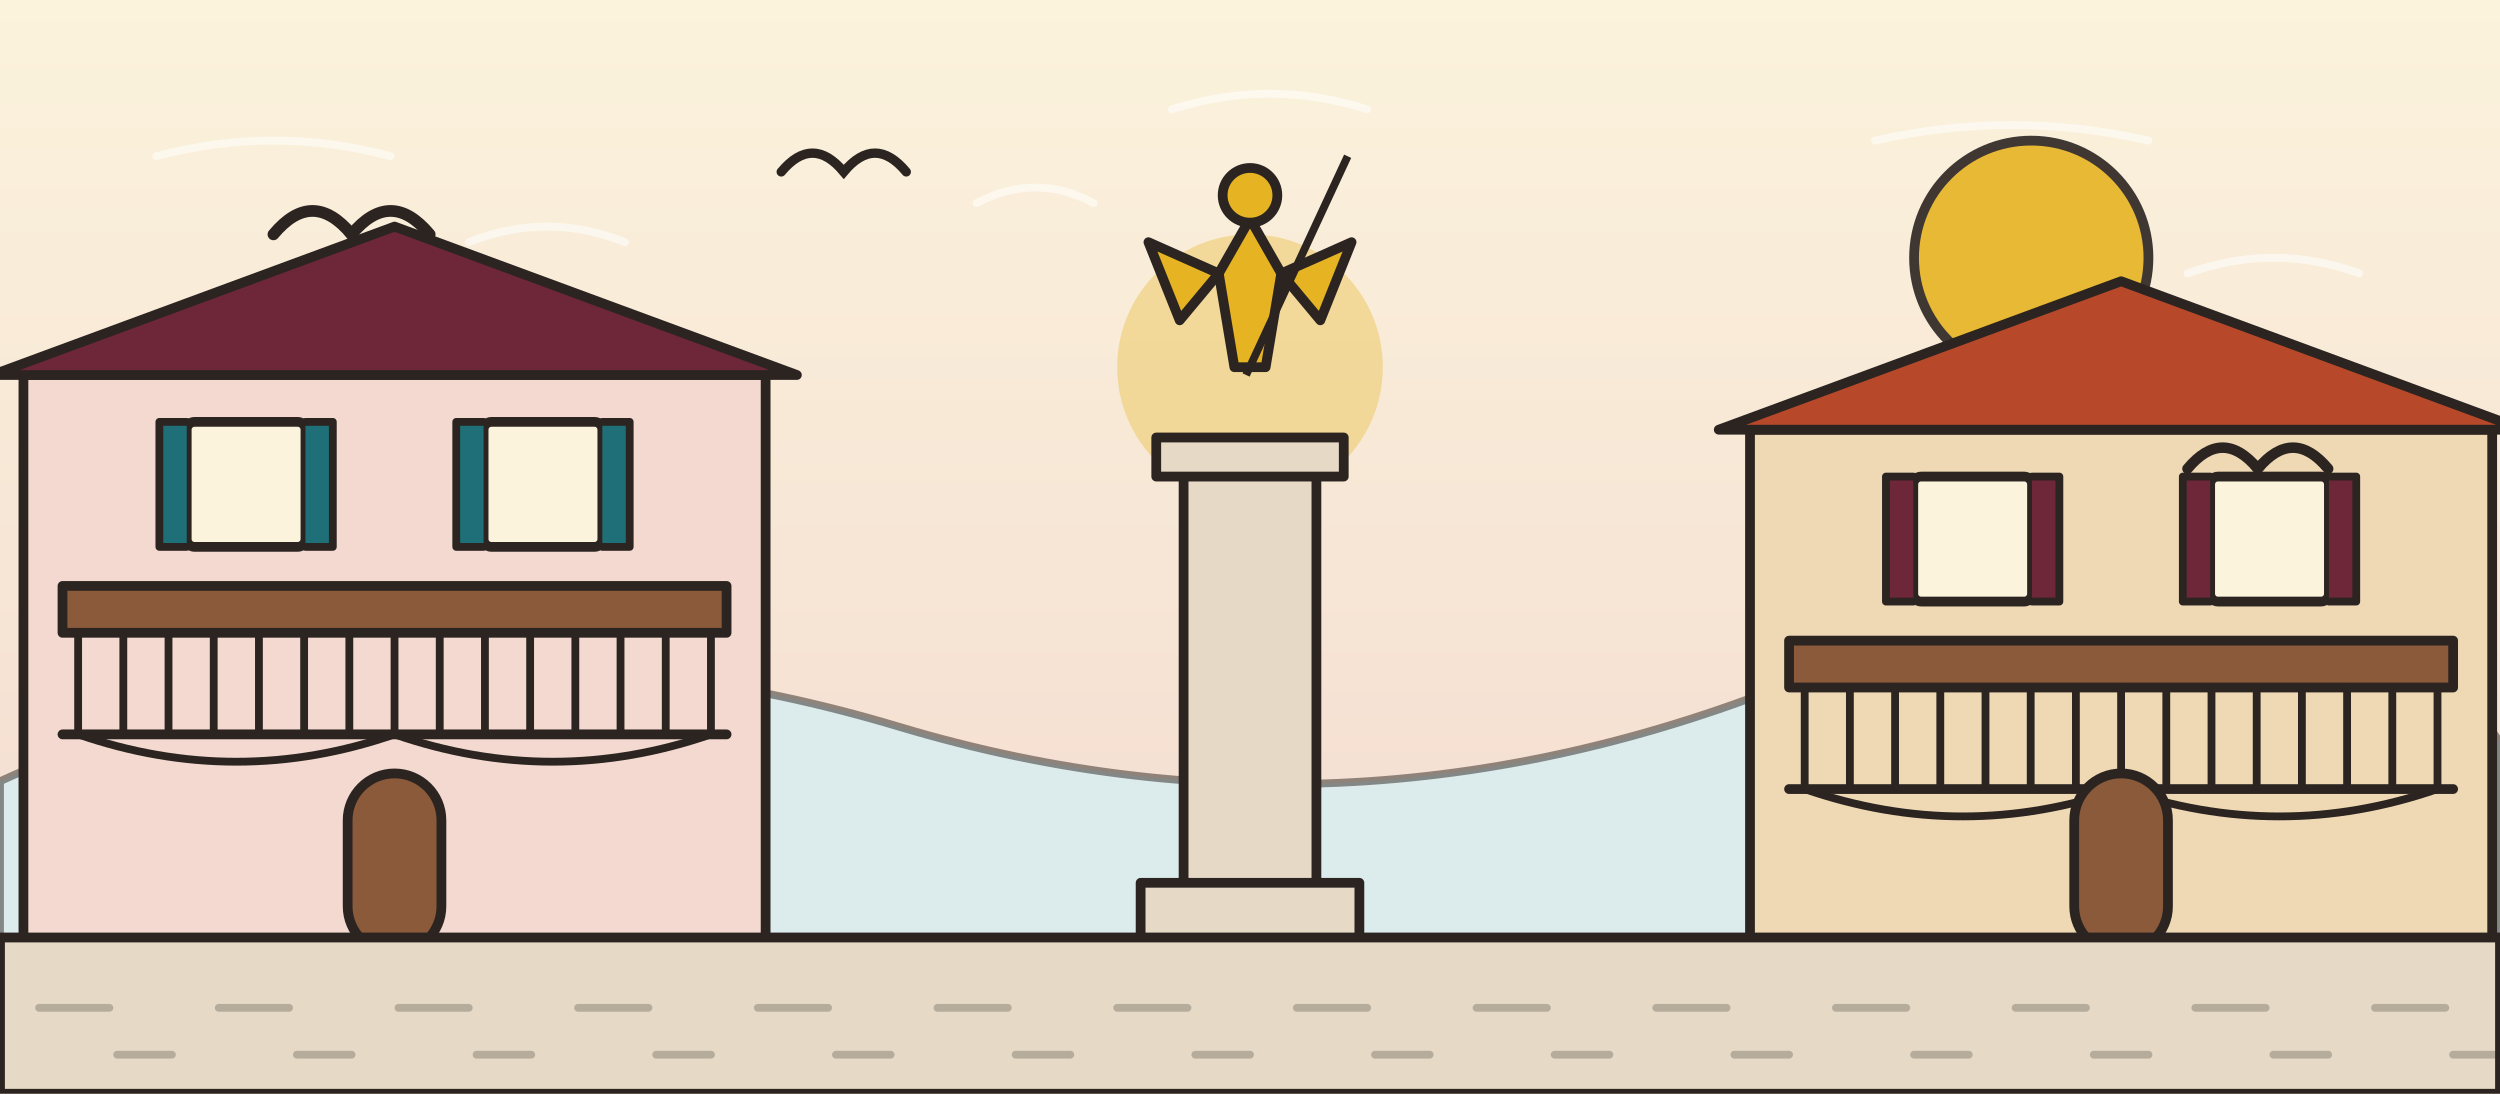
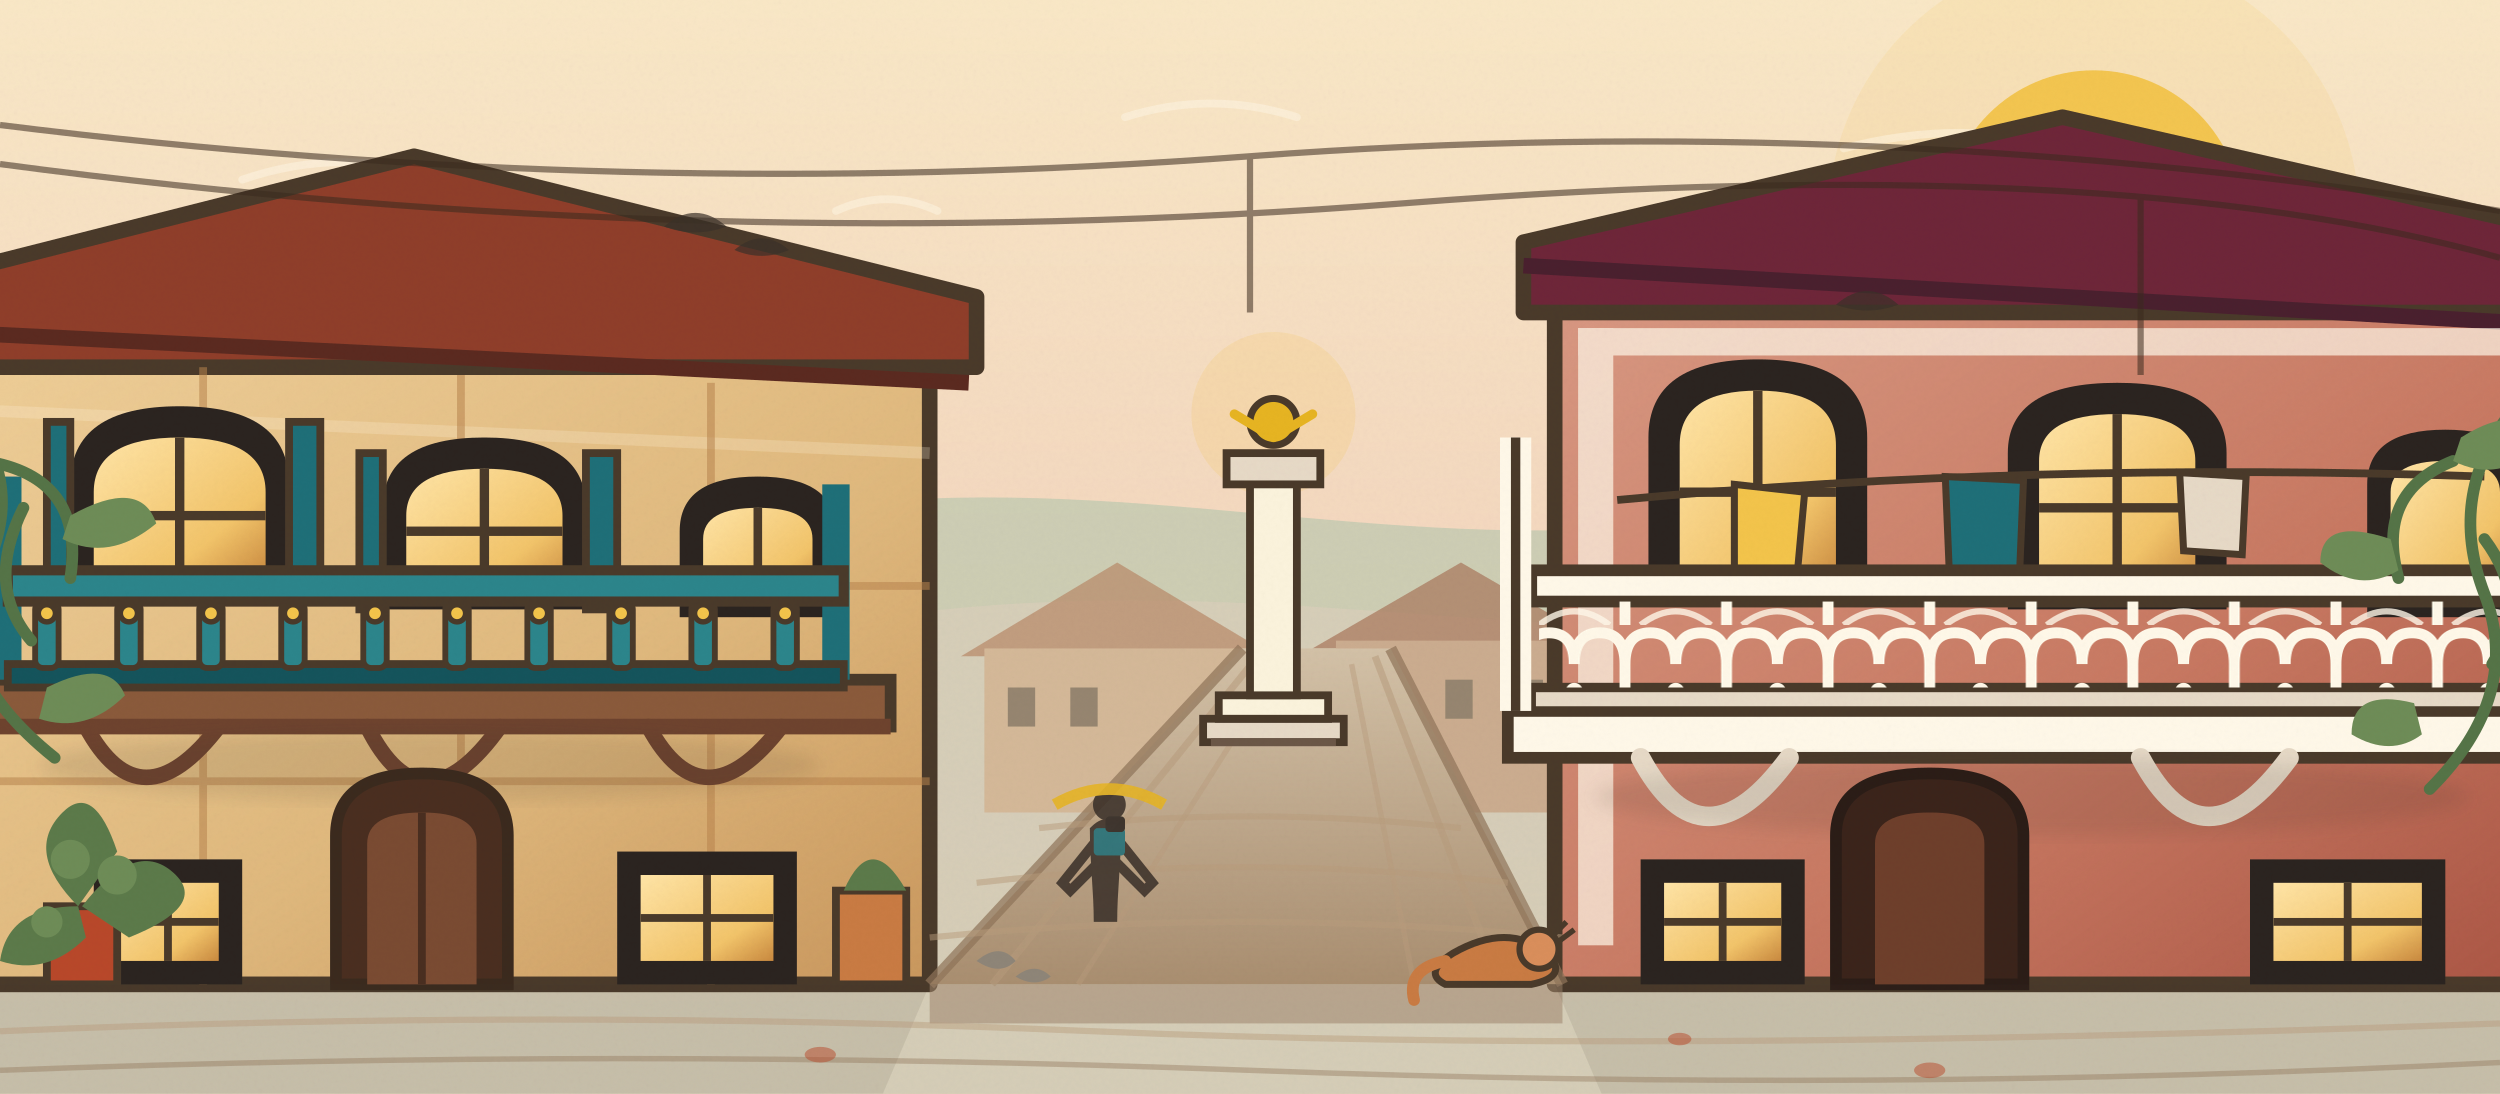
- <svg xmlns="http://www.w3.org/2000/svg" viewBox="0 0 640 280" preserveAspectRatio="xMidYMid slice" role="img" aria-label="Старый город">
+ <svg xmlns="http://www.w3.org/2000/svg" viewBox="0 0 640 280" preserveAspectRatio="xMidYMid slice" role="img" aria-label="Сололаки: старый город, резные балконы и площадь Свободы">
  <defs>
    <linearGradient id="sky" x1="0" y1="0" x2="0" y2="1">
-       <stop offset="0" stop-color="#FBF3DC" />
-       <stop offset="1" stop-color="#F3D9CF" />
-     </linearGradient>
+       <stop offset="0" stop-color="#F9E7C6" />
+       <stop offset=".55" stop-color="#F3D6BE" />
+       <stop offset="1" stop-color="#EBC3A4" />
+     </linearGradient>
+     <linearGradient id="wallLeft" x1="0" y1="0" x2="1" y2="1">
+       <stop offset="0" stop-color="#F0D19B" />
+       <stop offset=".62" stop-color="#DFB87D" />
+       <stop offset="1" stop-color="#C9975D" />
+     </linearGradient>
+     <linearGradient id="wallRight" x1="0" y1="0" x2="1" y2="1">
+       <stop offset="0" stop-color="#D99A84" />
+       <stop offset=".58" stop-color="#C87962" />
+       <stop offset="1" stop-color="#A95443" />
+     </linearGradient>
+     <linearGradient id="wood" x1="0" y1="0" x2="0" y2="1">
+       <stop offset="0" stop-color="#3A9297" />
+       <stop offset=".55" stop-color="#1F6F78" />
+       <stop offset="1" stop-color="#15545C" />
+     </linearGradient>
+     <linearGradient id="road" x1="0" y1="0" x2="0" y2="1">
+       <stop offset="0" stop-color="#D3C1A7" />
+       <stop offset="1" stop-color="#A98E70" />
+     </linearGradient>
+     <linearGradient id="glass" x1="0" y1="0" x2="1" y2="1">
+       <stop offset="0" stop-color="#FFE4A6" />
+       <stop offset=".7" stop-color="#F2C46A" />
+       <stop offset="1" stop-color="#C9893F" />
+     </linearGradient>
+     <filter id="soft">
+       <feGaussianBlur stdDeviation="2.2" />
+     </filter>
+     <filter id="grain">
+       <feTurbulence type="fractalNoise" baseFrequency=".88" numOctaves="2" seed="17" stitchTiles="stitch" />
+       <feColorMatrix type="saturate" values="0" />
+       <feComponentTransfer>
+         <feFuncA type="table" tableValues="0 .09" />
+       </feComponentTransfer>
+     </filter>
+     <pattern id="lace" x="0" y="0" width="26" height="32" patternUnits="userSpaceOnUse">
+       <path d="M0 32V10Q0 2 6.5 2Q13 2 13 10Q13 2 19.5 2Q26 2 26 10V32" fill="none" stroke="#FFF8E8" stroke-width="2.8" />
+       <circle cx="13" cy="17" r="2.2" fill="#FFF8E8" />
+       <path d="M4 32q9-7 18 0" fill="none" stroke="#FFF8E8" stroke-width="1.6" opacity=".8" />
+     </pattern>
  </defs>
  <rect width="640" height="280" fill="url(#sky)" />
-   <g stroke="#fff" stroke-opacity=".55" stroke-width="2" stroke-linecap="round" fill="none">
-     <path d="M40 40 q30.0 -8 60 0" />
-     <path d="M120 62 q20.0 -8 40 0" />
-     <path d="M480 36 q35.0 -8 70 0" />
-     <path d="M560 70 q22.0 -8 44 0" />
-     <path d="M300 28 q25.0 -8 50 0" />
-     <path d="M250 52 q15.0 -8 30 0" />
-   </g>
-   <circle cx="520" cy="66" r="30" fill="#E6B422" opacity=".9" stroke="#2B2420" stroke-width="2.5" />
-   <path d="M0 200 Q110 150 230 186 T470 170 T640 190 V250 H0Z" fill="#DCEBEC" stroke="#2B2420" stroke-width="2" stroke-opacity=".5" />
-   <g stroke="#2B2420" stroke-width="2.5" stroke-linejoin="round" stroke-linecap="round">
-     <path d="M6 96 H196 V244 H6 Z" fill="#F3D9CF" />
-     <path d="M-2 96 L101.0 58 L204 96 Z" fill="#6E2639" />
-     <rect x="16" y="150" width="170" height="12" fill="#8a5a3b" />
-     <path d="M20.0 162 v26" stroke-width="2" />
-     <path d="M31.571 162 v26" stroke-width="2" />
-     <path d="M43.143 162 v26" stroke-width="2" />
-     <path d="M54.714 162 v26" stroke-width="2" />
-     <path d="M66.286 162 v26" stroke-width="2" />
-     <path d="M77.857 162 v26" stroke-width="2" />
-     <path d="M89.429 162 v26" stroke-width="2" />
-     <path d="M101.0 162 v26" stroke-width="2" />
-     <path d="M112.571 162 v26" stroke-width="2" />
-     <path d="M124.143 162 v26" stroke-width="2" />
-     <path d="M135.714 162 v26" stroke-width="2" />
-     <path d="M147.286 162 v26" stroke-width="2" />
-     <path d="M158.857 162 v26" stroke-width="2" />
-     <path d="M170.429 162 v26" stroke-width="2" />
-     <path d="M182.0 162 v26" stroke-width="2" />
-     <path d="M16 188 H186" stroke-width="2.5" />
-     <path d="M20 188 q40.5 14 81.0 0 q40.5 14 81.0 0" fill="none" stroke-width="2" />
-     <rect x="47.8" y="108" width="30.4" height="32" rx="2" fill="#FBF3DC" />
-     <path d="M47.8 108 h-7 v32 h7 M78.2 108 h7 v32 h-7" fill="#1F6F78" stroke-width="2" />
-     <rect x="123.8" y="108" width="30.4" height="32" rx="2" fill="#FBF3DC" />
-     <path d="M123.8 108 h-7 v32 h7 M154.2 108 h7 v32 h-7" fill="#1F6F78" stroke-width="2" />
-     <rect x="89.0" y="198" width="24" height="46" rx="12" fill="#8a5a3b" />
-   </g>
-   <g stroke="#2B2420" stroke-width="2.5" stroke-linejoin="round" stroke-linecap="round">
-     <path d="M448 110 H638 V244 H448 Z" fill="#EFD9B4" />
-     <path d="M440 110 L543.0 72 L646 110 Z" fill="#B8482A" />
-     <rect x="458" y="164" width="170" height="12" fill="#8a5a3b" />
-     <path d="M462.0 176 v26" stroke-width="2" />
-     <path d="M473.571 176 v26" stroke-width="2" />
-     <path d="M485.143 176 v26" stroke-width="2" />
-     <path d="M496.714 176 v26" stroke-width="2" />
-     <path d="M508.286 176 v26" stroke-width="2" />
-     <path d="M519.857 176 v26" stroke-width="2" />
-     <path d="M531.429 176 v26" stroke-width="2" />
-     <path d="M543.0 176 v26" stroke-width="2" />
-     <path d="M554.571 176 v26" stroke-width="2" />
-     <path d="M566.143 176 v26" stroke-width="2" />
-     <path d="M577.714 176 v26" stroke-width="2" />
-     <path d="M589.286 176 v26" stroke-width="2" />
-     <path d="M600.857 176 v26" stroke-width="2" />
-     <path d="M612.429 176 v26" stroke-width="2" />
-     <path d="M624.0 176 v26" stroke-width="2" />
-     <path d="M458 202 H628" stroke-width="2.5" />
-     <path d="M462 202 q40.5 14 81.0 0 q40.5 14 81.0 0" fill="none" stroke-width="2" />
-     <rect x="489.8" y="122" width="30.4" height="32" rx="2" fill="#FBF3DC" />
-     <path d="M489.8 122 h-7 v32 h7 M520.2 122 h7 v32 h-7" fill="#6E2639" stroke-width="2" />
-     <rect x="565.8" y="122" width="30.4" height="32" rx="2" fill="#FBF3DC" />
-     <path d="M565.8 122 h-7 v32 h7 M596.2 122 h7 v32 h-7" fill="#6E2639" stroke-width="2" />
-     <rect x="531.0" y="198" width="24" height="46" rx="12" fill="#8a5a3b" />
-   </g>
-   <circle cx="320" cy="94" r="34" fill="#E6B422" opacity=".35" />
-   <g stroke="#2B2420" stroke-width="2.5" stroke-linejoin="round">
-     <rect x="303" y="118" width="34" height="116" fill="#E6D9C6" />
-     <rect x="292" y="226" width="56" height="16" fill="#E6D9C6" />
-     <rect x="296" y="112" width="48" height="10" fill="#E6D9C6" />
-     <path d="M320 56 l8 14 -4 24 h-8 l-4 -24z" fill="#E6B422" />
-     <circle cx="320" cy="50" r="7" fill="#E6B422" />
-     <path d="M312 70 l-18 -8 8 20z M328 70 l18 -8 -8 20z" fill="#E6B422" />
-     <path d="M345 40 l-26 56" fill="none" stroke-width="2" />
-   </g>
-   <path d="M0 240 H640 V280 H0Z" fill="#E6D9C6" stroke="#2B2420" stroke-width="2.5" />
-   <g fill="none" stroke="#2B2420" stroke-opacity=".25" stroke-width="2" stroke-linecap="round">
-     <path d="M10 258 h18 M30 270 h14" />
-     <path d="M56 258 h18 M76 270 h14" />
-     <path d="M102 258 h18 M122 270 h14" />
-     <path d="M148 258 h18 M168 270 h14" />
-     <path d="M194 258 h18 M214 270 h14" />
-     <path d="M240 258 h18 M260 270 h14" />
-     <path d="M286 258 h18 M306 270 h14" />
-     <path d="M332 258 h18 M352 270 h14" />
-     <path d="M378 258 h18 M398 270 h14" />
-     <path d="M424 258 h18 M444 270 h14" />
-     <path d="M470 258 h18 M490 270 h14" />
-     <path d="M516 258 h18 M536 270 h14" />
-     <path d="M562 258 h18 M582 270 h14" />
-     <path d="M608 258 h18 M628 270 h14" />
-   </g>
-   <path transform="translate(70 60) scale(1)" d="M0 0 q10 -12 20 0 q10 -12 20 0" fill="none" stroke="#2B2420" stroke-width="3" stroke-linecap="round" />
-   <path transform="translate(200 44) scale(0.8)" d="M0 0 q10 -12 20 0 q10 -12 20 0" fill="none" stroke="#2B2420" stroke-width="3" stroke-linecap="round" />
-   <path transform="translate(560 120) scale(0.9)" d="M0 0 q10 -12 20 0 q10 -12 20 0" fill="none" stroke="#2B2420" stroke-width="3" stroke-linecap="round" />
+   <circle cx="536" cy="56" r="38" fill="#F3C44B" opacity=".95" />
+   <circle cx="536" cy="56" r="68" fill="#F3C44B" opacity=".13" />
+   <g fill="none" stroke="#FFF8E8" stroke-width="2" stroke-linecap="round" opacity=".45">
+     <path d="M62 46q26-9 52 0M126 66q17-7 34 0M472 38q30-8 60 0M288 30q22-7 44 0M214 54q13-6 26 0" />
+   </g>
+   <path d="M0 144C70 122 138 138 208 130C288 120 352 142 430 134C510 126 574 138 640 128V280H0Z" fill="#B9C8AE" opacity=".65" />
+   <path d="M0 168C90 150 160 164 242 156C330 147 402 168 486 158C544 152 596 160 640 152V280H0Z" fill="#D8CEB9" opacity=".82" />
+   <g opacity=".72">
+     <path d="M246 168L286 144L326 168Z" fill="#B88A6A" />
+     <rect x="252" y="166" width="70" height="42" fill="#D2B08C" />
+     <path d="M336 166L374 144L412 166Z" fill="#A9785D" />
+     <rect x="342" y="164" width="64" height="44" fill="#C6A07F" />
+     <rect x="258" y="176" width="7" height="10" fill="#7D6A54" />
+     <rect x="274" y="176" width="7" height="10" fill="#7D6A54" />
+     <rect x="352" y="174" width="7" height="10" fill="#7D6A54" />
+     <rect x="370" y="174" width="7" height="10" fill="#7D6A54" />
+     <rect x="388" y="174" width="7" height="10" fill="#7D6A54" />
+   </g>
+   <g>
+     <path d="M-28 76L238 90V252H-28Z" fill="url(#wallLeft)" stroke="#4A3A2A" stroke-width="4" stroke-linejoin="round" />
+     <path d="M-36 76L106 40L250 76V94L-36 94Z" fill="#8F3E2A" stroke="#4A3A2A" stroke-width="4" stroke-linejoin="round" />
+     <path d="M-34 84L248 98" stroke="#5B2A20" stroke-width="4" />
+     <path d="M-28 104L238 116" stroke="#FFF3D8" stroke-width="3" opacity=".24" />
+     <g stroke="#B8844D" stroke-width="2" opacity=".55">
+       <path d="M52 94V252M118 96V252M182 98V252M-28 150H238M-28 200H238" />
+     </g>
+     <g>
+       <path d="M18 152V124Q18 104 46 104Q74 104 74 124V152Z" fill="#2B2420" />
+       <path d="M24 148V126Q24 112 46 112Q68 112 68 126V148Z" fill="url(#glass)" />
+       <path d="M46 112V148M24 132H68" stroke="#4A3A2A" stroke-width="2.4" />
+       <path d="M12 108H18V152H12ZM74 108H82V152H74Z" fill="#1F6F78" stroke="#4A3A2A" stroke-width="2" />
+       <path d="M98 156V130Q98 112 124 112Q150 112 150 130V156Z" fill="#2B2420" />
+       <path d="M104 152V132Q104 120 124 120Q144 120 144 132V152Z" fill="url(#glass)" />
+       <path d="M124 120V152M104 136H144" stroke="#4A3A2A" stroke-width="2.4" />
+       <path d="M92 116H98V156H92ZM150 116H158V156H150Z" fill="#1F6F78" stroke="#4A3A2A" stroke-width="2" />
+       <path d="M174 158V136Q174 122 194 122Q214 122 214 136V158Z" fill="#2B2420" />
+       <path d="M180 154V138Q180 130 194 130Q208 130 208 138V154Z" fill="url(#glass)" />
+       <path d="M194 130V154" stroke="#4A3A2A" stroke-width="2.2" />
+     </g>
+     <g>
+       <path d="M-4 174H228V186H-4Z" fill="#8A5A3B" stroke="#4A3A2A" stroke-width="3" />
+       <path d="M-4 186H228" stroke="#6E432E" stroke-width="4" />
+       <path d="M2 122V174M214 124V174" stroke="#1F6F78" stroke-width="7" />
+       <path d="M2 146H216V154H2Z" fill="#2C858B" stroke="#4A3A2A" stroke-width="2.6" />
+       <path d="M2 170H216V176H2Z" fill="#15545C" stroke="#4A3A2A" stroke-width="2" />
+       <g fill="#2C858B" stroke="#4A3A2A" stroke-width="1.5">
+         <rect x="9" y="154" width="6" height="17" rx="2" />
+         <rect x="30" y="154" width="6" height="17" rx="2" />
+         <rect x="51" y="154" width="6" height="17" rx="2" />
+         <rect x="72" y="154" width="6" height="17" rx="2" />
+         <rect x="93" y="154" width="6" height="17" rx="2" />
+         <rect x="114" y="154" width="6" height="17" rx="2" />
+         <rect x="135" y="154" width="6" height="17" rx="2" />
+         <rect x="156" y="154" width="6" height="17" rx="2" />
+         <rect x="177" y="154" width="6" height="17" rx="2" />
+         <rect x="198" y="154" width="6" height="17" rx="2" />
+       </g>
+       <g fill="#F3C44B" stroke="#4A3A2A" stroke-width="1.4">
+         <circle cx="12" cy="157" r="2.2" />
+         <circle cx="33" cy="157" r="2.2" />
+         <circle cx="54" cy="157" r="2.2" />
+         <circle cx="75" cy="157" r="2.2" />
+         <circle cx="96" cy="157" r="2.2" />
+         <circle cx="117" cy="157" r="2.2" />
+         <circle cx="138" cy="157" r="2.2" />
+         <circle cx="159" cy="157" r="2.2" />
+         <circle cx="180" cy="157" r="2.2" />
+         <circle cx="201" cy="157" r="2.2" />
+       </g>
+       <path d="M22 186q14 26 34 0M94 186q14 28 34 0M166 186q14 26 34 0" fill="none" stroke="#6E432E" stroke-width="4" stroke-linecap="round" />
+       <ellipse cx="110" cy="196" rx="100" ry="9" fill="#3B332B" opacity=".12" filter="url(#soft)" />
+     </g>
+     <g>
+       <path d="M86 252V214Q86 198 108 198Q130 198 130 214V252Z" fill="#4A2E20" stroke="#3B2A1E" stroke-width="3" />
+       <path d="M94 252V216Q94 208 108 208Q122 208 122 216V252Z" fill="#7A4B32" />
+       <path d="M108 208V252" stroke="#4A2E20" stroke-width="2" />
+       <path d="M24 252V220H62V252Z" fill="#2B2420" />
+       <path d="M30 246V226H56V246Z" fill="url(#glass)" />
+       <path d="M43 226V246M30 236H56" stroke="#4A3A2A" stroke-width="2" />
+       <path d="M158 252V218H204V252Z" fill="#2B2420" />
+       <path d="M164 246V224H198V246Z" fill="url(#glass)" />
+       <path d="M181 224V246M164 235H198" stroke="#4A3A2A" stroke-width="2" />
+       <path d="M214 252V228H232V252Z" fill="#C97B43" stroke="#4A3A2A" stroke-width="2" />
+       <path d="M216 228q7-16 16 0" fill="#5C7A4A" />
+       <path d="M12 252V232H30V252Z" fill="#B8482A" stroke="#4A3A2A" stroke-width="2" />
+       <g fill="#5C7A4A">
+         <path d="M20 232q-14-14-4-24 8-8 14 10z" />
+         <path d="M21 232q14-18 24-8 8 8-12 16z" />
+         <path d="M20 232q-18 0-20 14 12 4 22-6z" />
+       </g>
+       <g fill="#6E8C57">
+         <circle cx="18" cy="220" r="5" />
+         <circle cx="30" cy="224" r="5" />
+         <circle cx="12" cy="236" r="4" />
+       </g>
+     </g>
+     <g fill="none" stroke="#557447" stroke-width="3" stroke-linecap="round">
+       <path d="M-12 102q20 20 8 44t18 48M-4 118q26 4 22 30M6 130q-10 20 2 34" />
+     </g>
+     <g fill="#6E8C57">
+       <path d="M-2 116q-16-8-18 4 10 10 20 4zM18 132q18-10 22 2-12 10-24 4zM-6 158q-18-4-16 8 12 8 20 0zM12 176q16-8 20 2-10 10-22 6z" />
+     </g>
+   </g>
+   <g>
+     <path d="M398 62L660 74V252H398Z" fill="url(#wallRight)" stroke="#4A3A2A" stroke-width="4" stroke-linejoin="round" />
+     <path d="M390 62L528 30L668 62V80L390 80Z" fill="#6E2639" stroke="#4A3A2A" stroke-width="4" stroke-linejoin="round" />
+     <path d="M390 68L668 84" stroke="#4A202E" stroke-width="4" />
+     <g fill="#FFF8E8" opacity=".7">
+       <rect x="404" y="84" width="9" height="158" />
+       <rect x="648" y="90" width="9" height="152" />
+       <rect x="404" y="84" width="253" height="7" />
+     </g>
+     <g>
+       <path d="M422 154V112Q422 92 450 92Q478 92 478 112V154Z" fill="#2B2420" />
+       <path d="M430 150V114Q430 100 450 100Q470 100 470 114V150Z" fill="url(#glass)" />
+       <path d="M450 100V150M430 126H470" stroke="#4A3A2A" stroke-width="2.4" />
+       <path d="M514 156V116Q514 98 542 98Q570 98 570 116V156Z" fill="#2B2420" />
+       <path d="M522 152V118Q522 106 542 106Q562 106 562 118V152Z" fill="url(#glass)" />
+       <path d="M542 106V152M522 130H562" stroke="#4A3A2A" stroke-width="2.4" />
+       <path d="M606 158V124Q606 110 626 110Q646 110 646 124V158Z" fill="#2B2420" />
+       <path d="M612 154V126Q612 118 626 118Q640 118 640 126V154Z" fill="url(#glass)" />
+     </g>
+     <g>
+       <path d="M414 128Q520 118 636 122" fill="none" stroke="#4A3A2A" stroke-width="2" />
+       <path d="M444 124l18 2-2 22-16-2z" fill="#F3C44B" stroke="#4A3A2A" stroke-width="1.8" />
+       <path d="M498 122l20 1-1 24-18-1z" fill="#1F6F78" stroke="#4A3A2A" stroke-width="1.8" />
+       <path d="M558 121l17 1-1 20-15-1z" fill="#E6D9C6" stroke="#4A3A2A" stroke-width="1.8" />
+     </g>
+     <g>
+       <path d="M386 182H664V194H386Z" fill="#FFF8E8" stroke="#4A3A2A" stroke-width="3" />
+       <path d="M392 146H656V154H392Z" fill="#FFF8E8" stroke="#4A3A2A" stroke-width="3" />
+       <path d="M392 176H656V182H392Z" fill="#E6D9C6" stroke="#4A3A2A" stroke-width="2.4" />
+       <rect x="394" y="154" width="260" height="22" fill="url(#lace)" />
+       <path d="M388 112V182M650 114V182" stroke="#FFF8E8" stroke-width="8" />
+       <path d="M388 112V182M650 114V182" stroke="#4A3A2A" stroke-width="2.4" />
+       <path d="M420 194q16 30 38 0M548 194q16 30 38 0" fill="none" stroke="#E6D9C6" stroke-width="5" stroke-linecap="round" />
+       <ellipse cx="520" cy="204" rx="112" ry="10" fill="#3B332B" opacity=".12" filter="url(#soft)" />
+     </g>
+     <g>
+       <path d="M470 252V214Q470 198 494 198Q518 198 518 214V252Z" fill="#3B241B" stroke="#2B1D17" stroke-width="3" />
+       <path d="M480 252V216Q480 208 494 208Q508 208 508 216V252Z" fill="#6E3F2B" />
+       <path d="M420 252V220H462V252Z" fill="#2B2420" />
+       <path d="M426 246V226H456V246Z" fill="url(#glass)" />
+       <path d="M441 226V246M426 236H456" stroke="#4A3A2A" stroke-width="2" />
+       <path d="M576 252V220H626V252Z" fill="#2B2420" />
+       <path d="M582 246V226H620V246Z" fill="url(#glass)" />
+       <path d="M601 226V246M582 236H620" stroke="#4A3A2A" stroke-width="2" />
+       <path d="M646 252V226H664V252Z" fill="#B8482A" stroke="#4A3A2A" stroke-width="2" />
+       <g fill="#5C7A4A">
+         <path d="M654 226q-14-18-2-28 8-6 12 12z" />
+         <path d="M655 226q16-16 24-6 6 8-14 16z" />
+       </g>
+     </g>
+     <g fill="none" stroke="#557447" stroke-width="3" stroke-linecap="round">
+       <path d="M644 104q-18 22-8 48t-14 50M628 118q-20 8-14 30M636 138q12 16 2 32" />
+     </g>
+     <g fill="#6E8C57">
+       <path d="M630 112q16-10 20 2-10 10-22 4zM612 138q-18-6-18 6 10 8 20 2zM642 160q18-6 20 6-10 8-22 2zM618 180q-16-4-16 8 10 6 18 0z" />
+     </g>
+   </g>
+   <g>
+     <path d="M238 252L400 252L356 166H318Z" fill="url(#road)" />
+     <path d="M238 252L318 166M400 252L356 166" stroke="#8E7358" stroke-width="3" opacity=".7" />
+     <path d="M254 252L322 168M384 252L352 168" stroke="#B79B7C" stroke-width="1.8" opacity=".55" />
+     <path d="M276 252L328 170M362 252L346 170" stroke="#B79B7C" stroke-width="1.4" opacity=".45" />
+     <path d="M238 240Q318 232 400 240M250 226Q318 218 386 226M266 212Q320 206 374 212" fill="none" stroke="#B79B7C" stroke-width="1.6" opacity=".5" />
+     <path d="M238 252L400 252L400 262L238 262Z" fill="#9E856B" opacity=".55" />
+   </g>
+   <g>
+     <circle cx="326" cy="106" r="21" fill="#F3C44B" opacity=".18" />
+     <path d="M308 184H344V190H308Z" fill="#E6D9C6" stroke="#4A3A2A" stroke-width="2" />
+     <path d="M312 178H340V184H312Z" fill="#FBF3DC" stroke="#4A3A2A" stroke-width="2" />
+     <rect x="320" y="122" width="12" height="56" fill="#FBF3DC" stroke="#4A3A2A" stroke-width="2" />
+     <rect x="314" y="116" width="24" height="8" fill="#E6D9C6" stroke="#4A3A2A" stroke-width="2" />
+     <circle cx="326" cy="108" r="6" fill="#E6B422" stroke="#4A3A2A" stroke-width="1.8" />
+     <path d="M326 112l-10-6M326 112l10-6" stroke="#E6B422" stroke-width="2.4" stroke-linecap="round" />
+     <path d="M310 190h32" stroke="#6B5747" stroke-width="2" />
+   </g>
+   <g>
+     <g fill="#3A3028" opacity=".86">
+       <circle cx="284" cy="206" r="4.2" />
+       <path d="M279 212c0 9 1 16 1 24h6c0-8 1-15 1-24-3-3-5-3-8 0z" />
+       <path d="M280 216l-8 10 2 2 8-8M287 216l8 10-2 2-8-8" fill="none" stroke="#3A3028" stroke-width="2.5" />
+       <path d="M270 206q14-8 28 0" fill="none" stroke="#E6B422" stroke-width="3" />
+       <rect x="280" y="212" width="8" height="7" rx="1" fill="#1F6F78" />
+       <rect x="283" y="209" width="5" height="4" rx="1" fill="#2B2420" />
+     </g>
+     <g>
+       <path d="M372 244q14-8 24 0 6 6-4 8h-22q-6-3 2-8z" fill="#C97B43" stroke="#4A3A2A" stroke-width="1.8" />
+       <circle cx="394" cy="243" r="5" fill="#D98E5B" stroke="#4A3A2A" stroke-width="1.6" />
+       <path d="M397 240l4-4M399 241l4-3" stroke="#4A3A2A" stroke-width="1.4" />
+       <path d="M370 246q-10 2-8 10" fill="none" stroke="#C97B43" stroke-width="3" stroke-linecap="round" />
+     </g>
+     <g fill="#8E8578">
+       <path d="M250 246q6-5 10 0-4 4-10 0z" />
+       <path d="M260 250q5-4 9 0-4 3-9 0z" />
+     </g>
+   </g>
+   <g>
+     <path d="M-10 252H238L226 280H-10Z" fill="#3B332B" opacity=".1" />
+     <path d="M650 252H398L410 280H650Z" fill="#3B332B" opacity=".1" />
+     <path d="M0 264Q140 258 280 264T640 262" fill="none" stroke="#B79B7C" stroke-width="1.6" opacity=".45" />
+     <path d="M0 274Q160 268 320 274T640 272" fill="none" stroke="#8E7358" stroke-width="1.4" opacity=".4" />
+     <g fill="#B8482A" opacity=".5">
+       <ellipse cx="210" cy="270" rx="4" ry="2" />
+       <ellipse cx="430" cy="266" rx="3" ry="1.6" />
+       <ellipse cx="494" cy="274" rx="4" ry="2" />
+     </g>
+   </g>
+   <g fill="none" stroke="#3B2A1E" stroke-width="1.6" opacity=".55">
+     <path d="M0 32Q160 52 320 40T640 54" />
+     <path d="M0 42Q180 66 360 52T640 66" />
+     <path d="M320 40V80M548 50V96" />
+   </g>
+   <g fill="#3A3028" opacity=".7">
+     <path d="M170 58q8-7 16 0-8 3-16 0z" />
+     <path d="M188 64q7-6 14 0-7 3-14 0z" />
+     <path d="M470 78q8-7 16 0-8 3-16 0z" />
+   </g>
+   <rect width="640" height="280" filter="url(#grain)" opacity=".5" style="mix-blend-mode:multiply" />
</svg>
